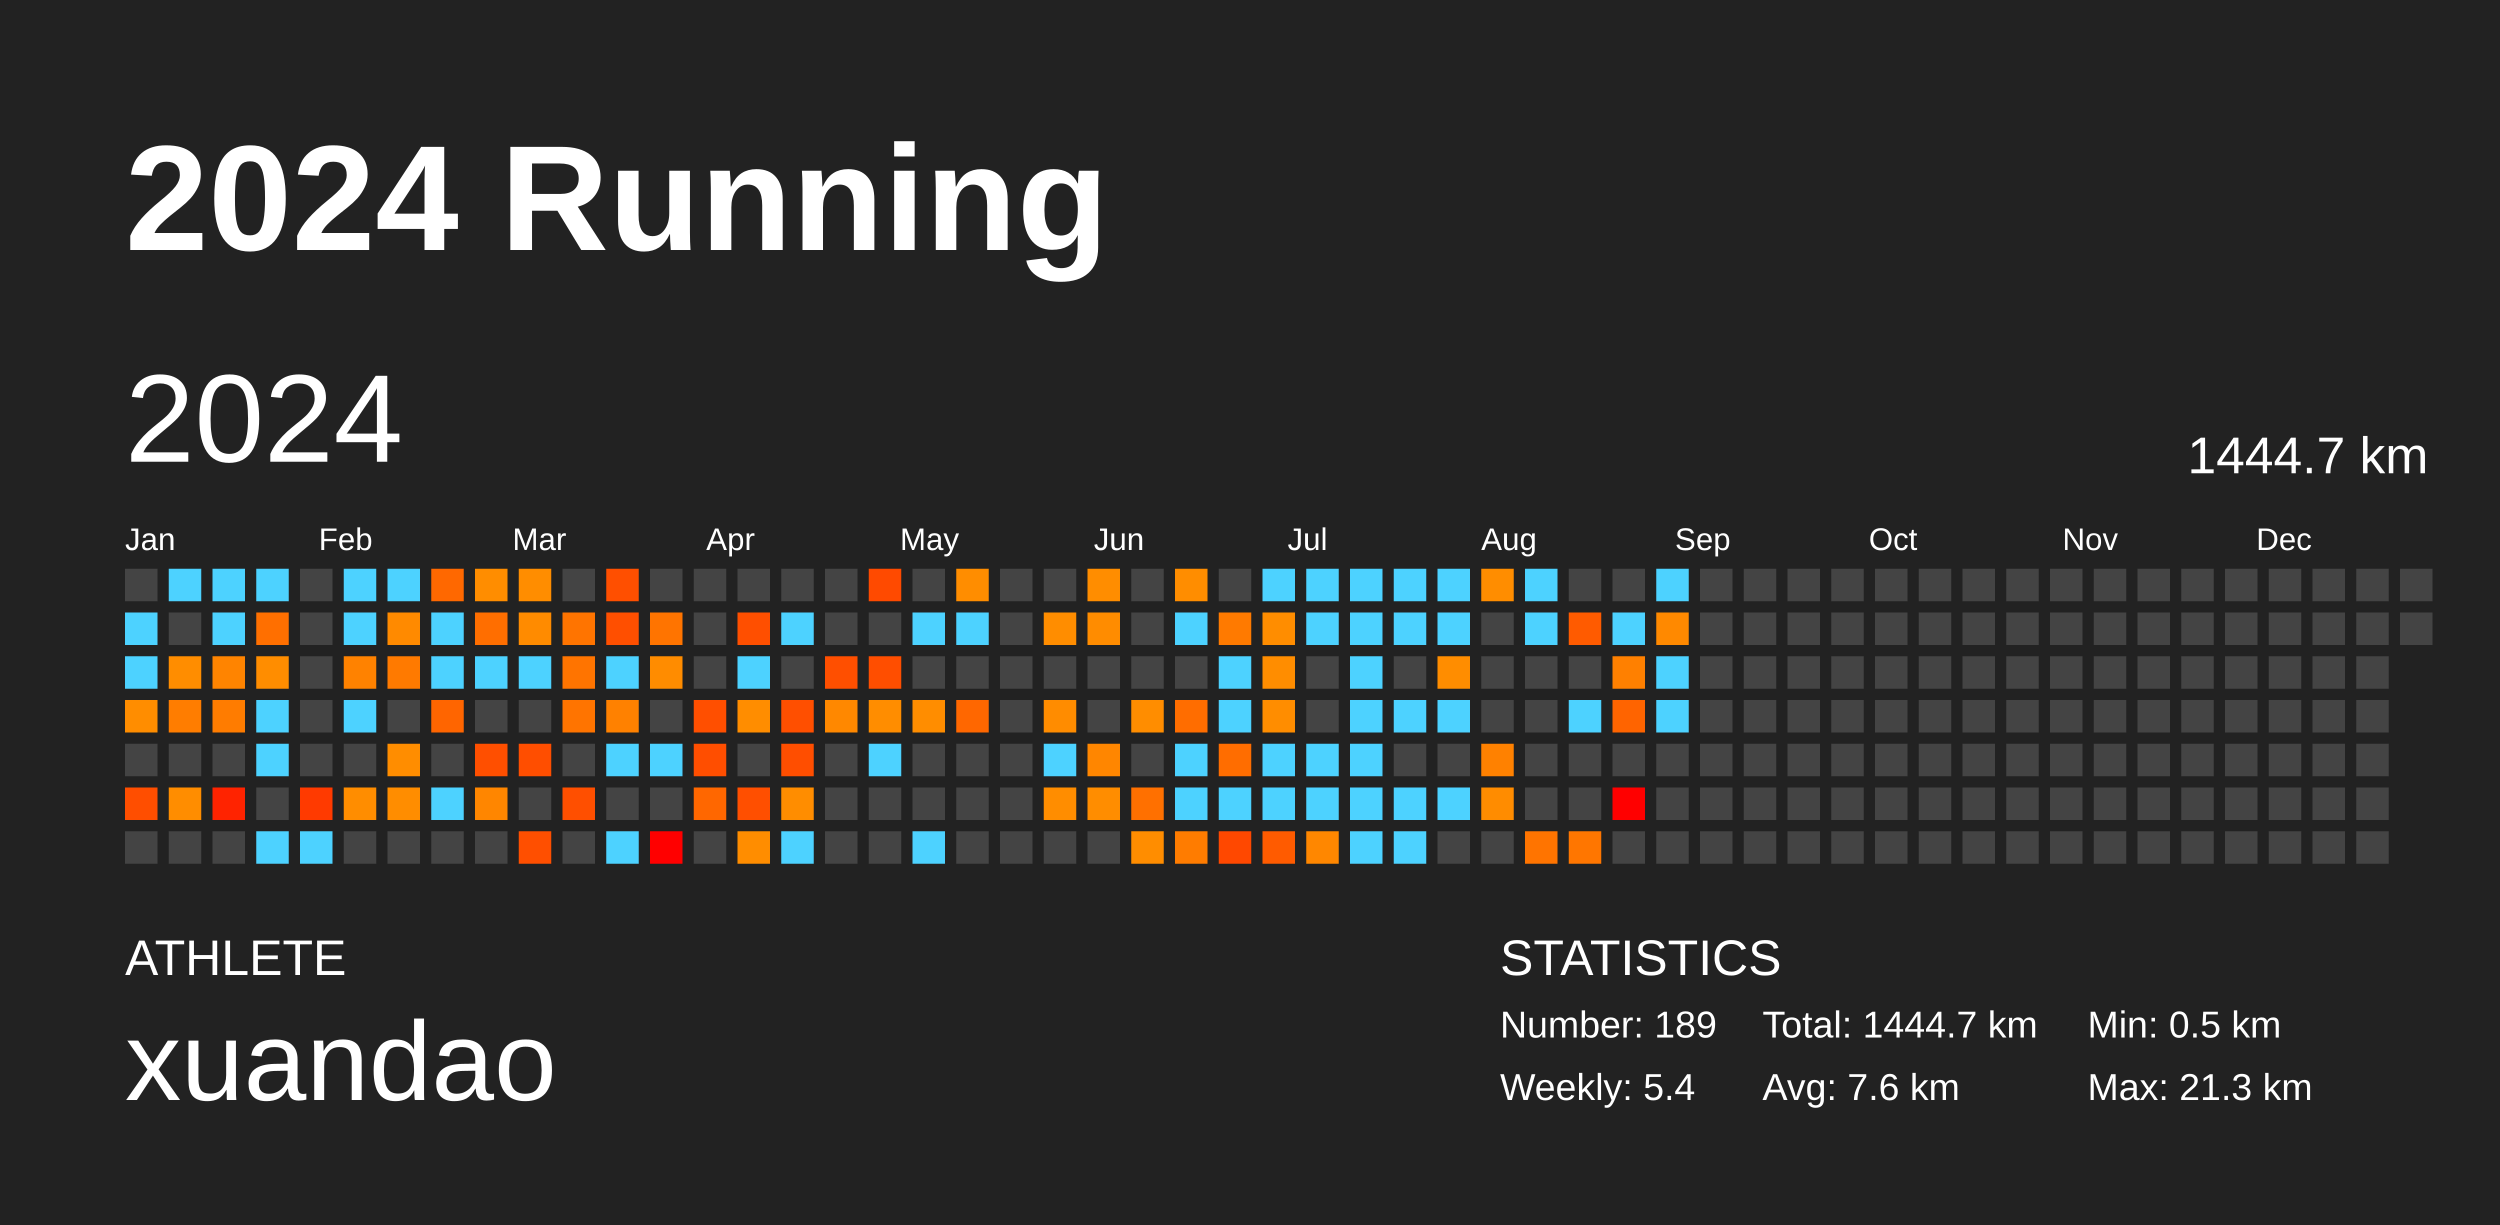
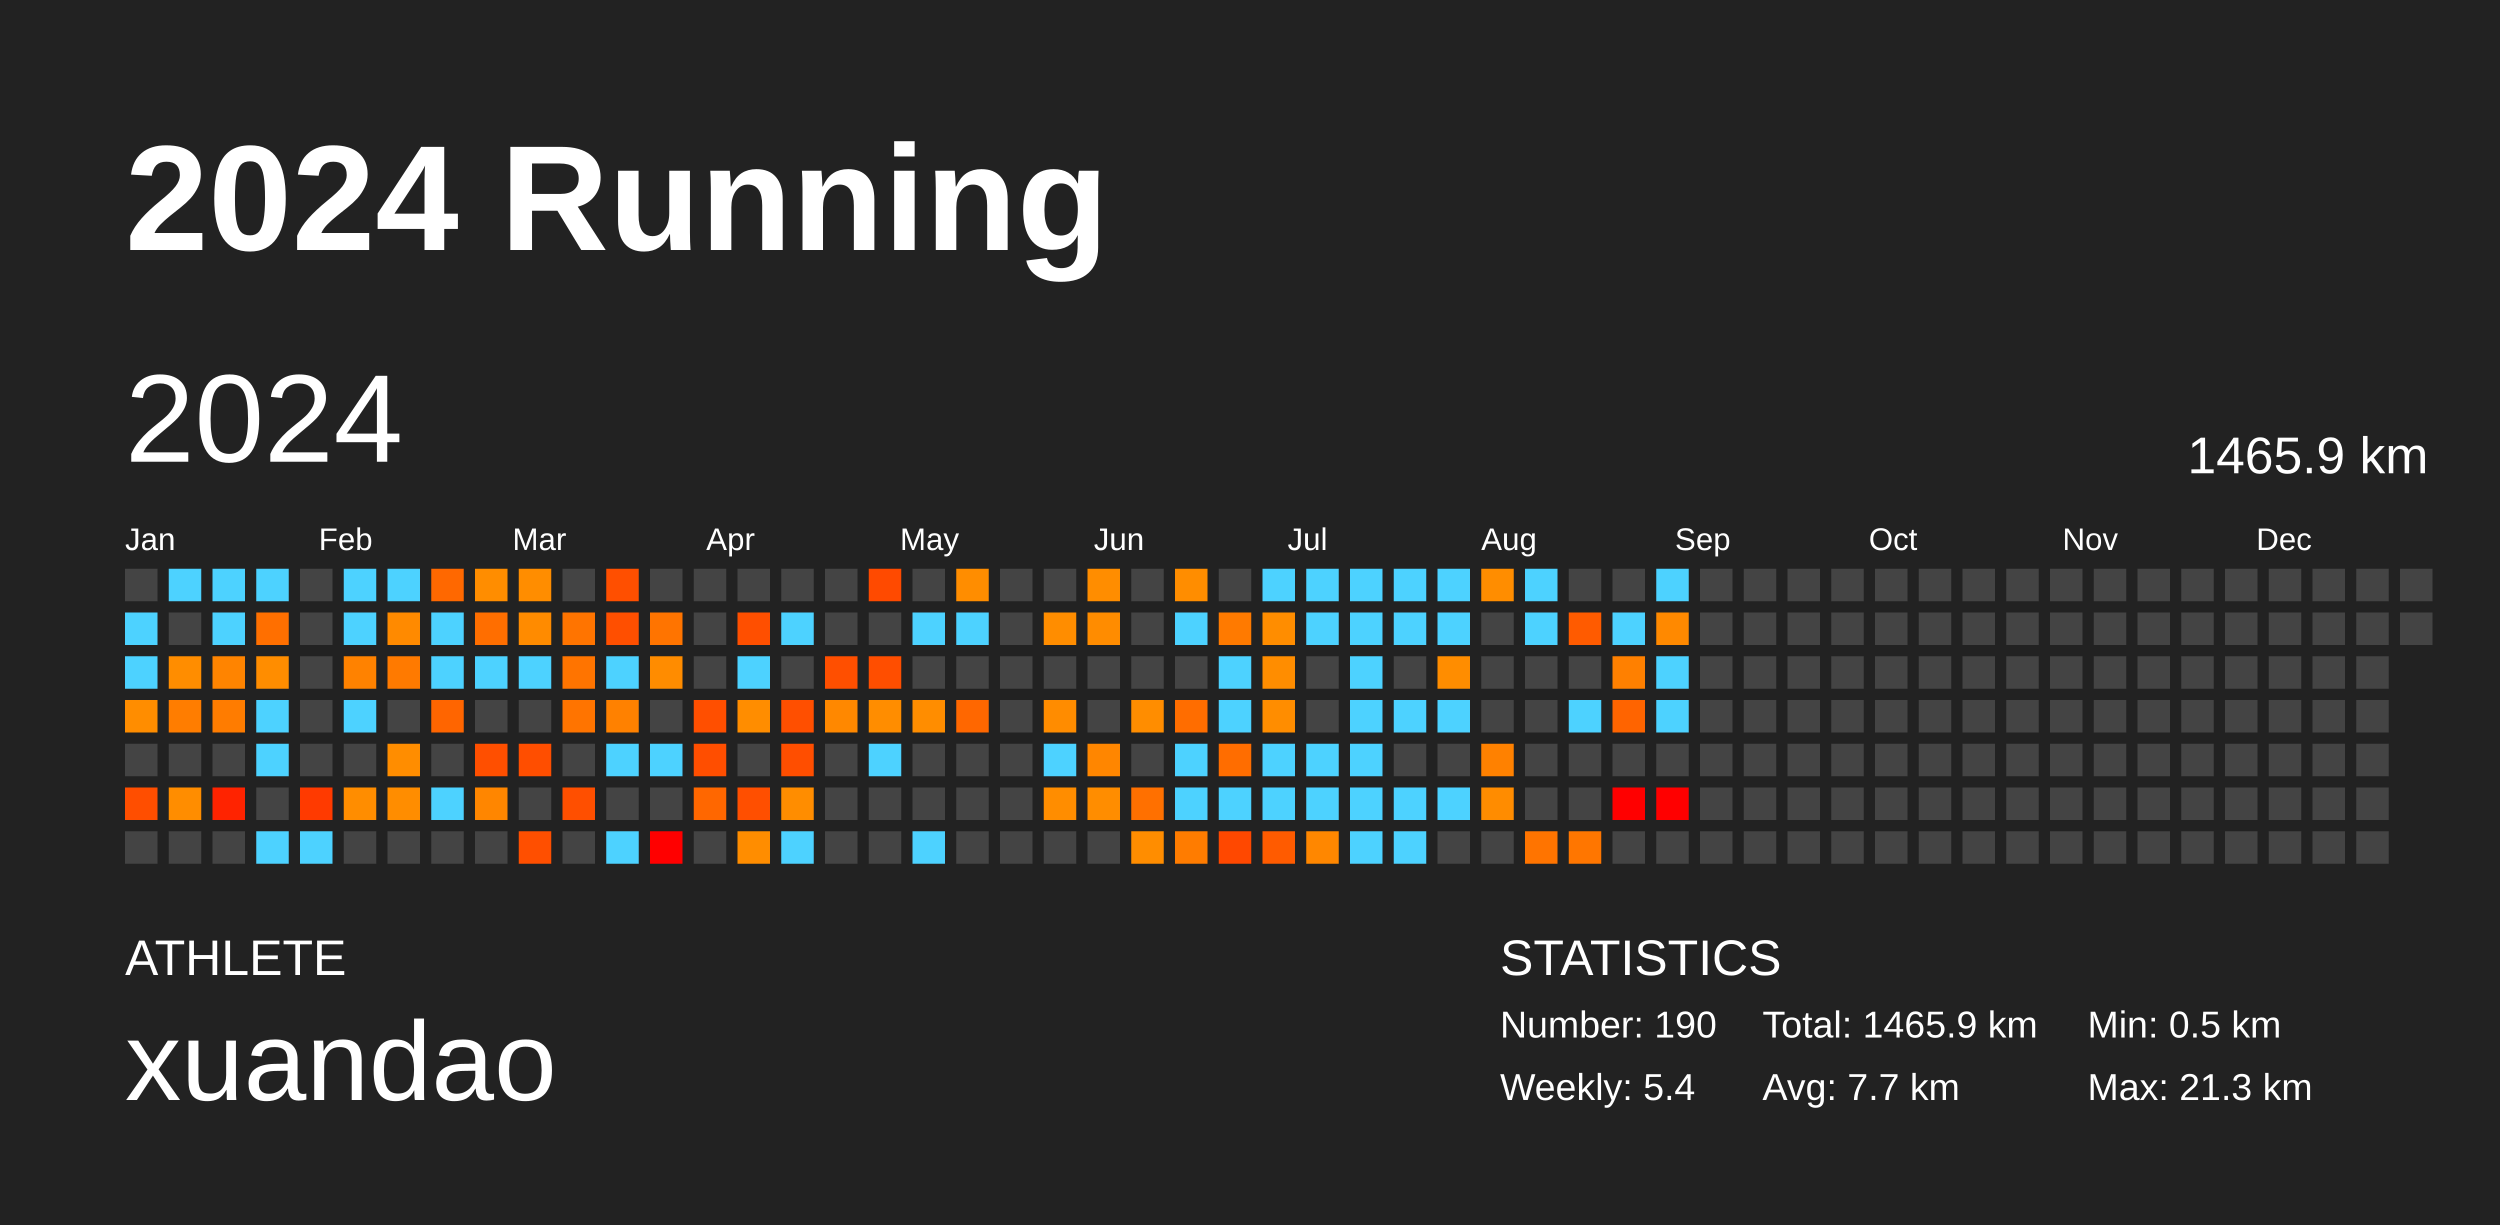
<svg xmlns="http://www.w3.org/2000/svg" baseProfile="full" height="98mm" version="1.1" viewBox="0,0,200,98" width="200mm">
  <defs />
  <rect fill="#222222" height="98" width="200" x="0" y="0" />
  <text fill="#FFFFFF" style="font-size:12px; font-family:Arial; font-weight:bold;" x="10" y="20">2024 Running</text>
  <text fill="#FFFFFF" style="font-size:4px; font-family:Arial" x="10" y="78">ATHLETE</text>
  <text fill="#FFFFFF" style="font-size:9px; font-family:Arial" x="10" y="88">xuandao</text>
  <text fill="#FFFFFF" style="font-size:4px; font-family:Arial" x="120" y="78">STATISTICS</text>
-   <text fill="#FFFFFF" style="font-size:3px; font-family:Arial" x="120" y="83">Number: 189</text>
+   <text fill="#FFFFFF" style="font-size:3px; font-family:Arial" x="120" y="83">Number: 190</text>
  <text fill="#FFFFFF" style="font-size:3px; font-family:Arial" x="120" y="88">Weekly: 5.4</text>
-   <text fill="#FFFFFF" style="font-size:3px; font-family:Arial" x="141" y="83">Total: 1444.7 km</text>
-   <text fill="#FFFFFF" style="font-size:3px; font-family:Arial" x="141" y="88">Avg: 7.6 km</text>
+   <text fill="#FFFFFF" style="font-size:3px; font-family:Arial" x="141" y="83">Total: 1465.9 km</text>
+   <text fill="#FFFFFF" style="font-size:3px; font-family:Arial" x="141" y="88">Avg: 7.7 km</text>
  <text fill="#FFFFFF" style="font-size:3px; font-family:Arial" x="167" y="83">Min: 0.5 km</text>
  <text fill="#FFFFFF" style="font-size:3px; font-family:Arial" x="167" y="88">Max: 21.3 km</text>
  <text dominant-baseline="hanging" fill="#FFFFFF" style="font-size:10.0px; font-family:Arial;" x="10" y="30">2024</text>
-   <text dominant-baseline="hanging" fill="#FFFFFF" style="font-size:4.125px; font-family:Arial;" x="175" y="35">1444.7 km</text>
+   <text dominant-baseline="hanging" fill="#FFFFFF" style="font-size:4.125px; font-family:Arial;" x="175" y="35">1465.9 km</text>
  <text fill="#FFFFFF" style="font-size:2.5px; font-family:Arial" x="10.0" y="44">Jan</text>
  <text fill="#FFFFFF" style="font-size:2.5px; font-family:Arial" x="25.5" y="44">Feb</text>
  <text fill="#FFFFFF" style="font-size:2.5px; font-family:Arial" x="41.0" y="44">Mar</text>
  <text fill="#FFFFFF" style="font-size:2.5px; font-family:Arial" x="56.5" y="44">Apr</text>
  <text fill="#FFFFFF" style="font-size:2.5px; font-family:Arial" x="72.0" y="44">May</text>
  <text fill="#FFFFFF" style="font-size:2.5px; font-family:Arial" x="87.5" y="44">Jun</text>
  <text fill="#FFFFFF" style="font-size:2.5px; font-family:Arial" x="103.0" y="44">Jul</text>
  <text fill="#FFFFFF" style="font-size:2.5px; font-family:Arial" x="118.5" y="44">Aug</text>
  <text fill="#FFFFFF" style="font-size:2.5px; font-family:Arial" x="134.0" y="44">Sep</text>
  <text fill="#FFFFFF" style="font-size:2.5px; font-family:Arial" x="149.5" y="44">Oct</text>
  <text fill="#FFFFFF" style="font-size:2.5px; font-family:Arial" x="165.0" y="44">Nov</text>
  <text fill="#FFFFFF" style="font-size:2.5px; font-family:Arial" x="180.5" y="44">Dec</text>
  <rect fill="#444444" height="2.6" width="2.6" x="10.0" y="45.5" />
  <rect fill="#4dd2ff" height="2.6" width="2.6" x="10.0" y="49.0" />
  <rect fill="#4dd2ff" height="2.6" width="2.6" x="10.0" y="52.5" />
  <rect fill="#ff8d00" height="2.6" width="2.6" x="10.0" y="56.0" />
  <rect fill="#444444" height="2.6" width="2.6" x="10.0" y="59.5" />
  <rect fill="#ff4e00" height="2.6" width="2.6" x="10.0" y="63.0" />
  <rect fill="#444444" height="2.6" width="2.6" x="10.0" y="66.5" />
  <rect fill="#4dd2ff" height="2.6" width="2.6" x="13.5" y="45.5" />
  <rect fill="#444444" height="2.6" width="2.6" x="13.5" y="49.0" />
  <rect fill="#ff8d00" height="2.6" width="2.6" x="13.5" y="52.5" />
  <rect fill="#ff7d00" height="2.6" width="2.6" x="13.5" y="56.0" />
  <rect fill="#444444" height="2.6" width="2.6" x="13.5" y="59.5" />
  <rect fill="#ff8d00" height="2.6" width="2.6" x="13.5" y="63.0" />
  <rect fill="#444444" height="2.6" width="2.6" x="13.5" y="66.5" />
  <rect fill="#4dd2ff" height="2.6" width="2.6" x="17.0" y="45.5" />
  <rect fill="#4dd2ff" height="2.6" width="2.6" x="17.0" y="49.0" />
  <rect fill="#ff8400" height="2.6" width="2.6" x="17.0" y="52.5" />
  <rect fill="#ff7c00" height="2.6" width="2.6" x="17.0" y="56.0" />
  <rect fill="#444444" height="2.6" width="2.6" x="17.0" y="59.5" />
  <rect fill="#ff2300" height="2.6" width="2.6" x="17.0" y="63.0" />
  <rect fill="#444444" height="2.6" width="2.6" x="17.0" y="66.5" />
  <rect fill="#4dd2ff" height="2.6" width="2.6" x="20.5" y="45.5" />
  <rect fill="#ff6f00" height="2.6" width="2.6" x="20.5" y="49.0" />
  <rect fill="#ff8d00" height="2.6" width="2.6" x="20.5" y="52.5" />
  <rect fill="#4dd2ff" height="2.6" width="2.6" x="20.5" y="56.0" />
  <rect fill="#4dd2ff" height="2.6" width="2.6" x="20.5" y="59.5" />
  <rect fill="#444444" height="2.6" width="2.6" x="20.5" y="63.0" />
  <rect fill="#4dd2ff" height="2.6" width="2.6" x="20.5" y="66.5" />
  <rect fill="#444444" height="2.6" width="2.6" x="24.0" y="45.5" />
  <rect fill="#444444" height="2.6" width="2.6" x="24.0" y="49.0" />
  <rect fill="#444444" height="2.6" width="2.6" x="24.0" y="52.5" />
  <rect fill="#444444" height="2.6" width="2.6" x="24.0" y="56.0" />
  <rect fill="#444444" height="2.6" width="2.6" x="24.0" y="59.5" />
  <rect fill="#ff3a00" height="2.6" width="2.6" x="24.0" y="63.0" />
  <rect fill="#4dd2ff" height="2.6" width="2.6" x="24.0" y="66.5" />
  <rect fill="#4dd2ff" height="2.6" width="2.6" x="27.5" y="45.5" />
  <rect fill="#4dd2ff" height="2.6" width="2.6" x="27.5" y="49.0" />
  <rect fill="#ff8200" height="2.6" width="2.6" x="27.5" y="52.5" />
  <rect fill="#4dd2ff" height="2.6" width="2.6" x="27.5" y="56.0" />
  <rect fill="#444444" height="2.6" width="2.6" x="27.5" y="59.5" />
  <rect fill="#ff8d00" height="2.6" width="2.6" x="27.5" y="63.0" />
  <rect fill="#444444" height="2.6" width="2.6" x="27.5" y="66.5" />
  <rect fill="#4dd2ff" height="2.6" width="2.6" x="31.0" y="45.5" />
  <rect fill="#ff8a00" height="2.6" width="2.6" x="31.0" y="49.0" />
  <rect fill="#ff7a00" height="2.6" width="2.6" x="31.0" y="52.5" />
  <rect fill="#444444" height="2.6" width="2.6" x="31.0" y="56.0" />
  <rect fill="#ff8d00" height="2.6" width="2.6" x="31.0" y="59.5" />
  <rect fill="#ff8d00" height="2.6" width="2.6" x="31.0" y="63.0" />
  <rect fill="#444444" height="2.6" width="2.6" x="31.0" y="66.5" />
  <rect fill="#ff6800" height="2.6" width="2.6" x="34.5" y="45.5" />
  <rect fill="#4dd2ff" height="2.6" width="2.6" x="34.5" y="49.0" />
  <rect fill="#4dd2ff" height="2.6" width="2.6" x="34.5" y="52.5" />
  <rect fill="#ff6500" height="2.6" width="2.6" x="34.5" y="56.0" />
  <rect fill="#444444" height="2.6" width="2.6" x="34.5" y="59.5" />
  <rect fill="#4dd2ff" height="2.6" width="2.6" x="34.5" y="63.0" />
  <rect fill="#444444" height="2.6" width="2.6" x="34.5" y="66.5" />
  <rect fill="#ff8d00" height="2.6" width="2.6" x="38.0" y="45.5" />
  <rect fill="#ff6e00" height="2.6" width="2.6" x="38.0" y="49.0" />
  <rect fill="#4dd2ff" height="2.6" width="2.6" x="38.0" y="52.5" />
  <rect fill="#444444" height="2.6" width="2.6" x="38.0" y="56.0" />
  <rect fill="#ff4f00" height="2.6" width="2.6" x="38.0" y="59.5" />
  <rect fill="#ff8600" height="2.6" width="2.6" x="38.0" y="63.0" />
  <rect fill="#444444" height="2.6" width="2.6" x="38.0" y="66.5" />
  <rect fill="#ff8d00" height="2.6" width="2.6" x="41.5" y="45.5" />
  <rect fill="#ff8b00" height="2.6" width="2.6" x="41.5" y="49.0" />
  <rect fill="#4dd2ff" height="2.6" width="2.6" x="41.5" y="52.5" />
  <rect fill="#444444" height="2.6" width="2.6" x="41.5" y="56.0" />
  <rect fill="#ff4e00" height="2.6" width="2.6" x="41.5" y="59.5" />
  <rect fill="#444444" height="2.6" width="2.6" x="41.5" y="63.0" />
  <rect fill="#ff4f00" height="2.6" width="2.6" x="41.5" y="66.5" />
  <rect fill="#444444" height="2.6" width="2.6" x="45.0" y="45.5" />
  <rect fill="#ff7400" height="2.6" width="2.6" x="45.0" y="49.0" />
  <rect fill="#ff7400" height="2.6" width="2.6" x="45.0" y="52.5" />
  <rect fill="#ff7400" height="2.6" width="2.6" x="45.0" y="56.0" />
  <rect fill="#444444" height="2.6" width="2.6" x="45.0" y="59.5" />
  <rect fill="#ff4f00" height="2.6" width="2.6" x="45.0" y="63.0" />
  <rect fill="#444444" height="2.6" width="2.6" x="45.0" y="66.5" />
  <rect fill="#ff4f00" height="2.6" width="2.6" x="48.5" y="45.5" />
  <rect fill="#ff4f00" height="2.6" width="2.6" x="48.5" y="49.0" />
  <rect fill="#4dd2ff" height="2.6" width="2.6" x="48.5" y="52.5" />
  <rect fill="#ff8100" height="2.6" width="2.6" x="48.5" y="56.0" />
  <rect fill="#4dd2ff" height="2.6" width="2.6" x="48.5" y="59.5" />
  <rect fill="#444444" height="2.6" width="2.6" x="48.5" y="63.0" />
  <rect fill="#4dd2ff" height="2.6" width="2.6" x="48.5" y="66.5" />
  <rect fill="#444444" height="2.6" width="2.6" x="52.0" y="45.5" />
  <rect fill="#ff7400" height="2.6" width="2.6" x="52.0" y="49.0" />
  <rect fill="#ff8c00" height="2.6" width="2.6" x="52.0" y="52.5" />
  <rect fill="#444444" height="2.6" width="2.6" x="52.0" y="56.0" />
  <rect fill="#4dd2ff" height="2.6" width="2.6" x="52.0" y="59.5" />
  <rect fill="#444444" height="2.6" width="2.6" x="52.0" y="63.0" />
  <rect fill="red" height="2.6" width="2.6" x="52.0" y="66.5" />
  <rect fill="#444444" height="2.6" width="2.6" x="55.5" y="45.5" />
  <rect fill="#444444" height="2.6" width="2.6" x="55.5" y="49.0" />
  <rect fill="#444444" height="2.6" width="2.6" x="55.5" y="52.5" />
  <rect fill="#ff4f00" height="2.6" width="2.6" x="55.5" y="56.0" />
  <rect fill="#ff4e00" height="2.6" width="2.6" x="55.5" y="59.5" />
  <rect fill="#ff6700" height="2.6" width="2.6" x="55.5" y="63.0" />
  <rect fill="#444444" height="2.6" width="2.6" x="55.5" y="66.5" />
  <rect fill="#444444" height="2.6" width="2.6" x="59.0" y="45.5" />
  <rect fill="#ff4f00" height="2.6" width="2.6" x="59.0" y="49.0" />
  <rect fill="#4dd2ff" height="2.6" width="2.6" x="59.0" y="52.5" />
  <rect fill="#ff8d00" height="2.6" width="2.6" x="59.0" y="56.0" />
  <rect fill="#444444" height="2.6" width="2.6" x="59.0" y="59.5" />
  <rect fill="#ff4f00" height="2.6" width="2.6" x="59.0" y="63.0" />
  <rect fill="#ff8d00" height="2.6" width="2.6" x="59.0" y="66.5" />
  <rect fill="#444444" height="2.6" width="2.6" x="62.5" y="45.5" />
  <rect fill="#4dd2ff" height="2.6" width="2.6" x="62.5" y="49.0" />
  <rect fill="#444444" height="2.6" width="2.6" x="62.5" y="52.5" />
  <rect fill="#ff4f00" height="2.6" width="2.6" x="62.5" y="56.0" />
  <rect fill="#ff4e00" height="2.6" width="2.6" x="62.5" y="59.5" />
  <rect fill="#ff8d00" height="2.6" width="2.6" x="62.5" y="63.0" />
  <rect fill="#4dd2ff" height="2.6" width="2.6" x="62.5" y="66.5" />
  <rect fill="#444444" height="2.6" width="2.6" x="66.0" y="45.5" />
  <rect fill="#444444" height="2.6" width="2.6" x="66.0" y="49.0" />
  <rect fill="#ff4f00" height="2.6" width="2.6" x="66.0" y="52.5" />
  <rect fill="#ff8800" height="2.6" width="2.6" x="66.0" y="56.0" />
  <rect fill="#444444" height="2.6" width="2.6" x="66.0" y="59.5" />
  <rect fill="#444444" height="2.6" width="2.6" x="66.0" y="63.0" />
  <rect fill="#444444" height="2.6" width="2.6" x="66.0" y="66.5" />
  <rect fill="#ff4a00" height="2.6" width="2.6" x="69.5" y="45.5" />
  <rect fill="#444444" height="2.6" width="2.6" x="69.5" y="49.0" />
  <rect fill="#ff4e00" height="2.6" width="2.6" x="69.5" y="52.5" />
  <rect fill="#ff8d00" height="2.6" width="2.6" x="69.5" y="56.0" />
  <rect fill="#4dd2ff" height="2.6" width="2.6" x="69.5" y="59.5" />
  <rect fill="#444444" height="2.6" width="2.6" x="69.5" y="63.0" />
  <rect fill="#444444" height="2.6" width="2.6" x="69.5" y="66.5" />
  <rect fill="#444444" height="2.6" width="2.6" x="73.0" y="45.5" />
  <rect fill="#4dd2ff" height="2.6" width="2.6" x="73.0" y="49.0" />
  <rect fill="#444444" height="2.6" width="2.6" x="73.0" y="52.5" />
  <rect fill="#ff8d00" height="2.6" width="2.6" x="73.0" y="56.0" />
  <rect fill="#444444" height="2.6" width="2.6" x="73.0" y="59.5" />
  <rect fill="#444444" height="2.6" width="2.6" x="73.0" y="63.0" />
  <rect fill="#4dd2ff" height="2.6" width="2.6" x="73.0" y="66.5" />
  <rect fill="#ff8d00" height="2.6" width="2.6" x="76.5" y="45.5" />
  <rect fill="#4dd2ff" height="2.6" width="2.6" x="76.5" y="49.0" />
  <rect fill="#444444" height="2.6" width="2.6" x="76.5" y="52.5" />
  <rect fill="#ff6700" height="2.6" width="2.6" x="76.5" y="56.0" />
  <rect fill="#444444" height="2.6" width="2.6" x="76.5" y="59.5" />
  <rect fill="#444444" height="2.6" width="2.6" x="76.5" y="63.0" />
  <rect fill="#444444" height="2.6" width="2.6" x="76.5" y="66.5" />
  <rect fill="#444444" height="2.6" width="2.6" x="80.0" y="45.5" />
  <rect fill="#444444" height="2.6" width="2.6" x="80.0" y="49.0" />
  <rect fill="#444444" height="2.6" width="2.6" x="80.0" y="52.5" />
  <rect fill="#444444" height="2.6" width="2.6" x="80.0" y="56.0" />
  <rect fill="#444444" height="2.6" width="2.6" x="80.0" y="59.5" />
  <rect fill="#444444" height="2.6" width="2.6" x="80.0" y="63.0" />
  <rect fill="#444444" height="2.6" width="2.6" x="80.0" y="66.5" />
  <rect fill="#444444" height="2.6" width="2.6" x="83.5" y="45.5" />
  <rect fill="#ff8d00" height="2.6" width="2.6" x="83.5" y="49.0" />
  <rect fill="#444444" height="2.6" width="2.6" x="83.5" y="52.5" />
  <rect fill="#ff8c00" height="2.6" width="2.6" x="83.5" y="56.0" />
  <rect fill="#4dd2ff" height="2.6" width="2.6" x="83.5" y="59.5" />
  <rect fill="#ff8d00" height="2.6" width="2.6" x="83.5" y="63.0" />
  <rect fill="#444444" height="2.6" width="2.6" x="83.5" y="66.5" />
  <rect fill="#ff8d00" height="2.6" width="2.6" x="87.0" y="45.5" />
  <rect fill="#ff8c00" height="2.6" width="2.6" x="87.0" y="49.0" />
  <rect fill="#444444" height="2.6" width="2.6" x="87.0" y="52.5" />
  <rect fill="#444444" height="2.6" width="2.6" x="87.0" y="56.0" />
  <rect fill="#ff8600" height="2.6" width="2.6" x="87.0" y="59.5" />
  <rect fill="#ff8d00" height="2.6" width="2.6" x="87.0" y="63.0" />
  <rect fill="#444444" height="2.6" width="2.6" x="87.0" y="66.5" />
  <rect fill="#444444" height="2.6" width="2.6" x="90.5" y="45.5" />
  <rect fill="#444444" height="2.6" width="2.6" x="90.5" y="49.0" />
  <rect fill="#444444" height="2.6" width="2.6" x="90.5" y="52.5" />
  <rect fill="#ff8d00" height="2.6" width="2.6" x="90.5" y="56.0" />
  <rect fill="#444444" height="2.6" width="2.6" x="90.5" y="59.5" />
  <rect fill="#ff7000" height="2.6" width="2.6" x="90.5" y="63.0" />
  <rect fill="#ff8d00" height="2.6" width="2.6" x="90.5" y="66.5" />
  <rect fill="#ff8d00" height="2.6" width="2.6" x="94.0" y="45.5" />
  <rect fill="#4dd2ff" height="2.6" width="2.6" x="94.0" y="49.0" />
  <rect fill="#444444" height="2.6" width="2.6" x="94.0" y="52.5" />
  <rect fill="#ff6d00" height="2.6" width="2.6" x="94.0" y="56.0" />
  <rect fill="#4dd2ff" height="2.6" width="2.6" x="94.0" y="59.5" />
  <rect fill="#4dd2ff" height="2.6" width="2.6" x="94.0" y="63.0" />
  <rect fill="#ff7c00" height="2.6" width="2.6" x="94.0" y="66.5" />
  <rect fill="#444444" height="2.6" width="2.6" x="97.5" y="45.5" />
  <rect fill="#ff7a00" height="2.6" width="2.6" x="97.5" y="49.0" />
  <rect fill="#4dd2ff" height="2.6" width="2.6" x="97.5" y="52.5" />
  <rect fill="#4dd2ff" height="2.6" width="2.6" x="97.5" y="56.0" />
  <rect fill="#ff6d00" height="2.6" width="2.6" x="97.5" y="59.5" />
  <rect fill="#4dd2ff" height="2.6" width="2.6" x="97.5" y="63.0" />
  <rect fill="#ff4800" height="2.6" width="2.6" x="97.5" y="66.5" />
  <rect fill="#4dd2ff" height="2.6" width="2.6" x="101.0" y="45.5" />
  <rect fill="#ff8d00" height="2.6" width="2.6" x="101.0" y="49.0" />
  <rect fill="#ff8d00" height="2.6" width="2.6" x="101.0" y="52.5" />
  <rect fill="#ff8d00" height="2.6" width="2.6" x="101.0" y="56.0" />
  <rect fill="#4dd2ff" height="2.6" width="2.6" x="101.0" y="59.5" />
  <rect fill="#4dd2ff" height="2.6" width="2.6" x="101.0" y="63.0" />
  <rect fill="#ff5b00" height="2.6" width="2.6" x="101.0" y="66.5" />
  <rect fill="#4dd2ff" height="2.6" width="2.6" x="104.5" y="45.5" />
  <rect fill="#4dd2ff" height="2.6" width="2.6" x="104.5" y="49.0" />
  <rect fill="#444444" height="2.6" width="2.6" x="104.5" y="52.5" />
  <rect fill="#444444" height="2.6" width="2.6" x="104.5" y="56.0" />
  <rect fill="#4dd2ff" height="2.6" width="2.6" x="104.5" y="59.5" />
  <rect fill="#4dd2ff" height="2.6" width="2.6" x="104.5" y="63.0" />
  <rect fill="#ff8700" height="2.6" width="2.6" x="104.5" y="66.5" />
  <rect fill="#4dd2ff" height="2.6" width="2.6" x="108.0" y="45.5" />
  <rect fill="#4dd2ff" height="2.6" width="2.6" x="108.0" y="49.0" />
  <rect fill="#4dd2ff" height="2.6" width="2.6" x="108.0" y="52.5" />
  <rect fill="#4dd2ff" height="2.6" width="2.6" x="108.0" y="56.0" />
  <rect fill="#4dd2ff" height="2.6" width="2.6" x="108.0" y="59.5" />
  <rect fill="#4dd2ff" height="2.6" width="2.6" x="108.0" y="63.0" />
  <rect fill="#4dd2ff" height="2.6" width="2.6" x="108.0" y="66.5" />
  <rect fill="#4dd2ff" height="2.6" width="2.6" x="111.5" y="45.5" />
  <rect fill="#4dd2ff" height="2.6" width="2.6" x="111.5" y="49.0" />
  <rect fill="#444444" height="2.6" width="2.6" x="111.5" y="52.5" />
  <rect fill="#4dd2ff" height="2.6" width="2.6" x="111.5" y="56.0" />
  <rect fill="#444444" height="2.6" width="2.6" x="111.5" y="59.5" />
  <rect fill="#4dd2ff" height="2.6" width="2.6" x="111.5" y="63.0" />
  <rect fill="#4dd2ff" height="2.6" width="2.6" x="111.5" y="66.5" />
  <rect fill="#4dd2ff" height="2.6" width="2.6" x="115.0" y="45.5" />
  <rect fill="#4dd2ff" height="2.6" width="2.6" x="115.0" y="49.0" />
  <rect fill="#ff8d00" height="2.6" width="2.6" x="115.0" y="52.5" />
  <rect fill="#4dd2ff" height="2.6" width="2.6" x="115.0" y="56.0" />
  <rect fill="#444444" height="2.6" width="2.6" x="115.0" y="59.5" />
  <rect fill="#4dd2ff" height="2.6" width="2.6" x="115.0" y="63.0" />
  <rect fill="#444444" height="2.6" width="2.6" x="115.0" y="66.5" />
  <rect fill="#ff8d00" height="2.6" width="2.6" x="118.5" y="45.5" />
  <rect fill="#444444" height="2.6" width="2.6" x="118.5" y="49.0" />
  <rect fill="#444444" height="2.6" width="2.6" x="118.5" y="52.5" />
  <rect fill="#444444" height="2.6" width="2.6" x="118.5" y="56.0" />
  <rect fill="#ff8100" height="2.6" width="2.6" x="118.5" y="59.5" />
  <rect fill="#ff8c00" height="2.6" width="2.6" x="118.5" y="63.0" />
  <rect fill="#444444" height="2.6" width="2.6" x="118.5" y="66.5" />
  <rect fill="#4dd2ff" height="2.6" width="2.6" x="122.0" y="45.5" />
  <rect fill="#4dd2ff" height="2.6" width="2.6" x="122.0" y="49.0" />
  <rect fill="#444444" height="2.6" width="2.6" x="122.0" y="52.5" />
  <rect fill="#444444" height="2.6" width="2.6" x="122.0" y="56.0" />
  <rect fill="#444444" height="2.6" width="2.6" x="122.0" y="59.5" />
  <rect fill="#444444" height="2.6" width="2.6" x="122.0" y="63.0" />
  <rect fill="#ff7400" height="2.6" width="2.6" x="122.0" y="66.5" />
  <rect fill="#444444" height="2.6" width="2.6" x="125.5" y="45.5" />
  <rect fill="#ff5b00" height="2.6" width="2.6" x="125.5" y="49.0" />
  <rect fill="#444444" height="2.6" width="2.6" x="125.5" y="52.5" />
  <rect fill="#4dd2ff" height="2.6" width="2.6" x="125.5" y="56.0" />
  <rect fill="#444444" height="2.6" width="2.6" x="125.5" y="59.5" />
  <rect fill="#444444" height="2.6" width="2.6" x="125.5" y="63.0" />
  <rect fill="#ff7600" height="2.6" width="2.6" x="125.5" y="66.5" />
  <rect fill="#444444" height="2.6" width="2.6" x="129.0" y="45.5" />
  <rect fill="#4dd2ff" height="2.6" width="2.6" x="129.0" y="49.0" />
  <rect fill="#ff8000" height="2.6" width="2.6" x="129.0" y="52.5" />
  <rect fill="#ff6400" height="2.6" width="2.6" x="129.0" y="56.0" />
  <rect fill="#444444" height="2.6" width="2.6" x="129.0" y="59.5" />
  <rect fill="red" height="2.6" width="2.6" x="129.0" y="63.0" />
  <rect fill="#444444" height="2.6" width="2.6" x="129.0" y="66.5" />
  <rect fill="#4dd2ff" height="2.6" width="2.6" x="132.5" y="45.5" />
  <rect fill="#ff8900" height="2.6" width="2.6" x="132.5" y="49.0" />
  <rect fill="#4dd2ff" height="2.6" width="2.6" x="132.5" y="52.5" />
  <rect fill="#4dd2ff" height="2.6" width="2.6" x="132.5" y="56.0" />
  <rect fill="#444444" height="2.6" width="2.6" x="132.5" y="59.5" />
-   <rect fill="#444444" height="2.6" width="2.6" x="132.5" y="63.0" />
+   <rect fill="red" height="2.6" width="2.6" x="132.5" y="63.0" />
  <rect fill="#444444" height="2.6" width="2.6" x="132.5" y="66.5" />
  <rect fill="#444444" height="2.6" width="2.6" x="136.0" y="45.5" />
  <rect fill="#444444" height="2.6" width="2.6" x="136.0" y="49.0" />
  <rect fill="#444444" height="2.6" width="2.6" x="136.0" y="52.5" />
  <rect fill="#444444" height="2.6" width="2.6" x="136.0" y="56.0" />
  <rect fill="#444444" height="2.6" width="2.6" x="136.0" y="59.5" />
  <rect fill="#444444" height="2.6" width="2.6" x="136.0" y="63.0" />
  <rect fill="#444444" height="2.6" width="2.6" x="136.0" y="66.5" />
  <rect fill="#444444" height="2.6" width="2.6" x="139.5" y="45.5" />
  <rect fill="#444444" height="2.6" width="2.6" x="139.5" y="49.0" />
  <rect fill="#444444" height="2.6" width="2.6" x="139.5" y="52.5" />
  <rect fill="#444444" height="2.6" width="2.6" x="139.5" y="56.0" />
  <rect fill="#444444" height="2.6" width="2.6" x="139.5" y="59.5" />
  <rect fill="#444444" height="2.6" width="2.6" x="139.5" y="63.0" />
  <rect fill="#444444" height="2.6" width="2.6" x="139.5" y="66.5" />
  <rect fill="#444444" height="2.6" width="2.6" x="143.0" y="45.5" />
  <rect fill="#444444" height="2.6" width="2.6" x="143.0" y="49.0" />
  <rect fill="#444444" height="2.6" width="2.6" x="143.0" y="52.5" />
  <rect fill="#444444" height="2.6" width="2.6" x="143.0" y="56.0" />
  <rect fill="#444444" height="2.6" width="2.6" x="143.0" y="59.5" />
  <rect fill="#444444" height="2.6" width="2.6" x="143.0" y="63.0" />
  <rect fill="#444444" height="2.6" width="2.6" x="143.0" y="66.5" />
  <rect fill="#444444" height="2.6" width="2.6" x="146.5" y="45.5" />
  <rect fill="#444444" height="2.6" width="2.6" x="146.5" y="49.0" />
  <rect fill="#444444" height="2.6" width="2.6" x="146.5" y="52.5" />
  <rect fill="#444444" height="2.6" width="2.6" x="146.5" y="56.0" />
  <rect fill="#444444" height="2.6" width="2.6" x="146.5" y="59.5" />
  <rect fill="#444444" height="2.6" width="2.6" x="146.5" y="63.0" />
  <rect fill="#444444" height="2.6" width="2.6" x="146.5" y="66.5" />
  <rect fill="#444444" height="2.6" width="2.6" x="150.0" y="45.5" />
  <rect fill="#444444" height="2.6" width="2.6" x="150.0" y="49.0" />
  <rect fill="#444444" height="2.6" width="2.6" x="150.0" y="52.5" />
  <rect fill="#444444" height="2.6" width="2.6" x="150.0" y="56.0" />
  <rect fill="#444444" height="2.6" width="2.6" x="150.0" y="59.5" />
  <rect fill="#444444" height="2.6" width="2.6" x="150.0" y="63.0" />
  <rect fill="#444444" height="2.6" width="2.6" x="150.0" y="66.5" />
  <rect fill="#444444" height="2.6" width="2.6" x="153.5" y="45.5" />
  <rect fill="#444444" height="2.6" width="2.6" x="153.5" y="49.0" />
  <rect fill="#444444" height="2.6" width="2.6" x="153.5" y="52.5" />
  <rect fill="#444444" height="2.6" width="2.6" x="153.5" y="56.0" />
  <rect fill="#444444" height="2.6" width="2.6" x="153.5" y="59.5" />
  <rect fill="#444444" height="2.6" width="2.6" x="153.5" y="63.0" />
  <rect fill="#444444" height="2.6" width="2.6" x="153.5" y="66.5" />
  <rect fill="#444444" height="2.6" width="2.6" x="157.0" y="45.5" />
  <rect fill="#444444" height="2.6" width="2.6" x="157.0" y="49.0" />
  <rect fill="#444444" height="2.6" width="2.6" x="157.0" y="52.5" />
  <rect fill="#444444" height="2.6" width="2.6" x="157.0" y="56.0" />
  <rect fill="#444444" height="2.6" width="2.6" x="157.0" y="59.5" />
  <rect fill="#444444" height="2.6" width="2.6" x="157.0" y="63.0" />
  <rect fill="#444444" height="2.6" width="2.6" x="157.0" y="66.5" />
  <rect fill="#444444" height="2.6" width="2.6" x="160.5" y="45.5" />
  <rect fill="#444444" height="2.6" width="2.6" x="160.5" y="49.0" />
  <rect fill="#444444" height="2.6" width="2.6" x="160.5" y="52.5" />
  <rect fill="#444444" height="2.6" width="2.6" x="160.5" y="56.0" />
  <rect fill="#444444" height="2.6" width="2.6" x="160.5" y="59.5" />
  <rect fill="#444444" height="2.6" width="2.6" x="160.5" y="63.0" />
  <rect fill="#444444" height="2.6" width="2.6" x="160.5" y="66.5" />
  <rect fill="#444444" height="2.6" width="2.6" x="164.0" y="45.5" />
  <rect fill="#444444" height="2.6" width="2.6" x="164.0" y="49.0" />
  <rect fill="#444444" height="2.6" width="2.6" x="164.0" y="52.5" />
  <rect fill="#444444" height="2.6" width="2.6" x="164.0" y="56.0" />
  <rect fill="#444444" height="2.6" width="2.6" x="164.0" y="59.5" />
  <rect fill="#444444" height="2.6" width="2.6" x="164.0" y="63.0" />
  <rect fill="#444444" height="2.6" width="2.6" x="164.0" y="66.5" />
  <rect fill="#444444" height="2.6" width="2.6" x="167.5" y="45.5" />
  <rect fill="#444444" height="2.6" width="2.6" x="167.5" y="49.0" />
  <rect fill="#444444" height="2.6" width="2.6" x="167.5" y="52.5" />
  <rect fill="#444444" height="2.6" width="2.6" x="167.5" y="56.0" />
  <rect fill="#444444" height="2.6" width="2.6" x="167.5" y="59.5" />
  <rect fill="#444444" height="2.6" width="2.6" x="167.5" y="63.0" />
  <rect fill="#444444" height="2.6" width="2.6" x="167.5" y="66.5" />
  <rect fill="#444444" height="2.6" width="2.6" x="171.0" y="45.5" />
  <rect fill="#444444" height="2.6" width="2.6" x="171.0" y="49.0" />
  <rect fill="#444444" height="2.6" width="2.6" x="171.0" y="52.5" />
  <rect fill="#444444" height="2.6" width="2.6" x="171.0" y="56.0" />
  <rect fill="#444444" height="2.6" width="2.6" x="171.0" y="59.5" />
  <rect fill="#444444" height="2.6" width="2.6" x="171.0" y="63.0" />
  <rect fill="#444444" height="2.6" width="2.6" x="171.0" y="66.5" />
  <rect fill="#444444" height="2.6" width="2.6" x="174.5" y="45.5" />
  <rect fill="#444444" height="2.6" width="2.6" x="174.5" y="49.0" />
  <rect fill="#444444" height="2.6" width="2.6" x="174.5" y="52.5" />
  <rect fill="#444444" height="2.6" width="2.6" x="174.5" y="56.0" />
  <rect fill="#444444" height="2.6" width="2.6" x="174.5" y="59.5" />
  <rect fill="#444444" height="2.6" width="2.6" x="174.5" y="63.0" />
  <rect fill="#444444" height="2.6" width="2.6" x="174.5" y="66.5" />
  <rect fill="#444444" height="2.6" width="2.6" x="178.0" y="45.5" />
  <rect fill="#444444" height="2.6" width="2.6" x="178.0" y="49.0" />
  <rect fill="#444444" height="2.6" width="2.6" x="178.0" y="52.5" />
  <rect fill="#444444" height="2.6" width="2.6" x="178.0" y="56.0" />
  <rect fill="#444444" height="2.6" width="2.6" x="178.0" y="59.5" />
  <rect fill="#444444" height="2.6" width="2.6" x="178.0" y="63.0" />
  <rect fill="#444444" height="2.6" width="2.6" x="178.0" y="66.5" />
  <rect fill="#444444" height="2.6" width="2.6" x="181.5" y="45.5" />
  <rect fill="#444444" height="2.6" width="2.6" x="181.5" y="49.0" />
  <rect fill="#444444" height="2.6" width="2.6" x="181.5" y="52.5" />
  <rect fill="#444444" height="2.6" width="2.6" x="181.5" y="56.0" />
  <rect fill="#444444" height="2.6" width="2.6" x="181.5" y="59.5" />
  <rect fill="#444444" height="2.6" width="2.6" x="181.5" y="63.0" />
  <rect fill="#444444" height="2.6" width="2.6" x="181.5" y="66.5" />
  <rect fill="#444444" height="2.6" width="2.6" x="185.0" y="45.5" />
  <rect fill="#444444" height="2.6" width="2.6" x="185.0" y="49.0" />
  <rect fill="#444444" height="2.6" width="2.6" x="185.0" y="52.5" />
  <rect fill="#444444" height="2.6" width="2.6" x="185.0" y="56.0" />
  <rect fill="#444444" height="2.6" width="2.6" x="185.0" y="59.5" />
  <rect fill="#444444" height="2.6" width="2.6" x="185.0" y="63.0" />
  <rect fill="#444444" height="2.6" width="2.6" x="185.0" y="66.5" />
  <rect fill="#444444" height="2.6" width="2.6" x="188.5" y="45.5" />
  <rect fill="#444444" height="2.6" width="2.6" x="188.5" y="49.0" />
  <rect fill="#444444" height="2.6" width="2.6" x="188.5" y="52.5" />
  <rect fill="#444444" height="2.6" width="2.6" x="188.5" y="56.0" />
  <rect fill="#444444" height="2.6" width="2.6" x="188.5" y="59.5" />
  <rect fill="#444444" height="2.6" width="2.6" x="188.5" y="63.0" />
  <rect fill="#444444" height="2.6" width="2.6" x="188.5" y="66.5" />
  <rect fill="#444444" height="2.6" width="2.6" x="192.0" y="45.5" />
  <rect fill="#444444" height="2.6" width="2.6" x="192.0" y="49.0" />
</svg>
